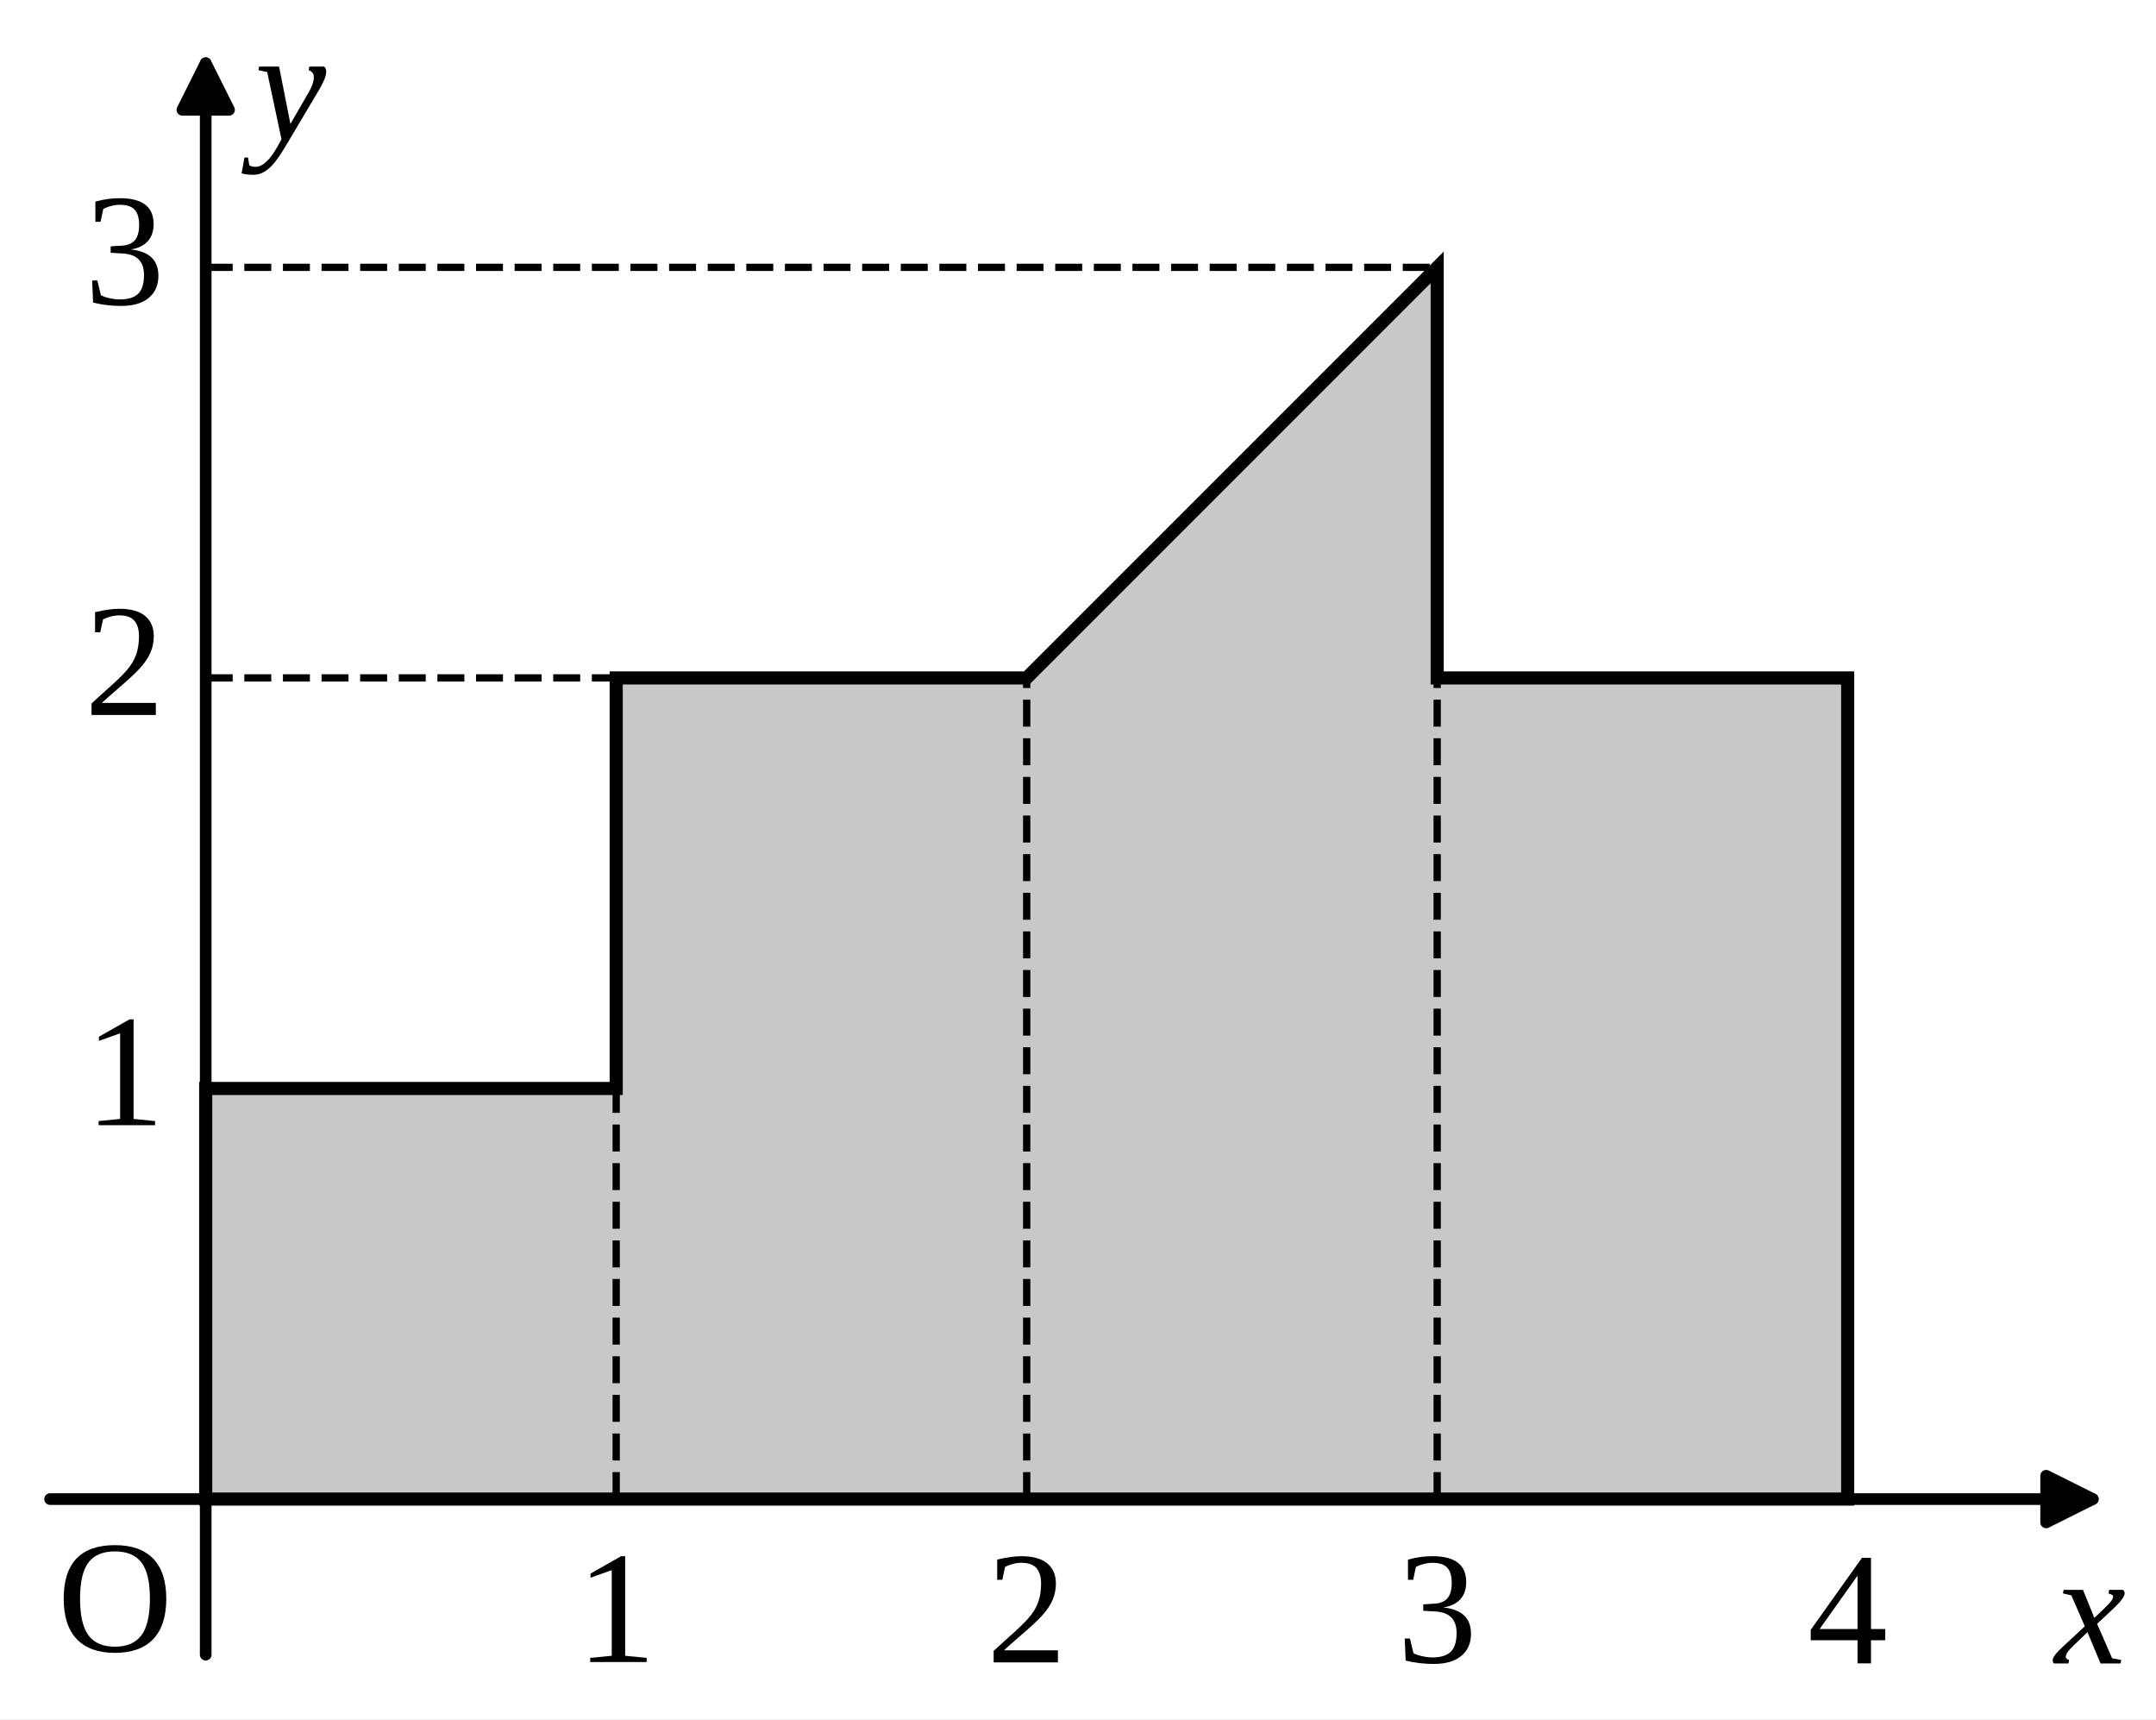
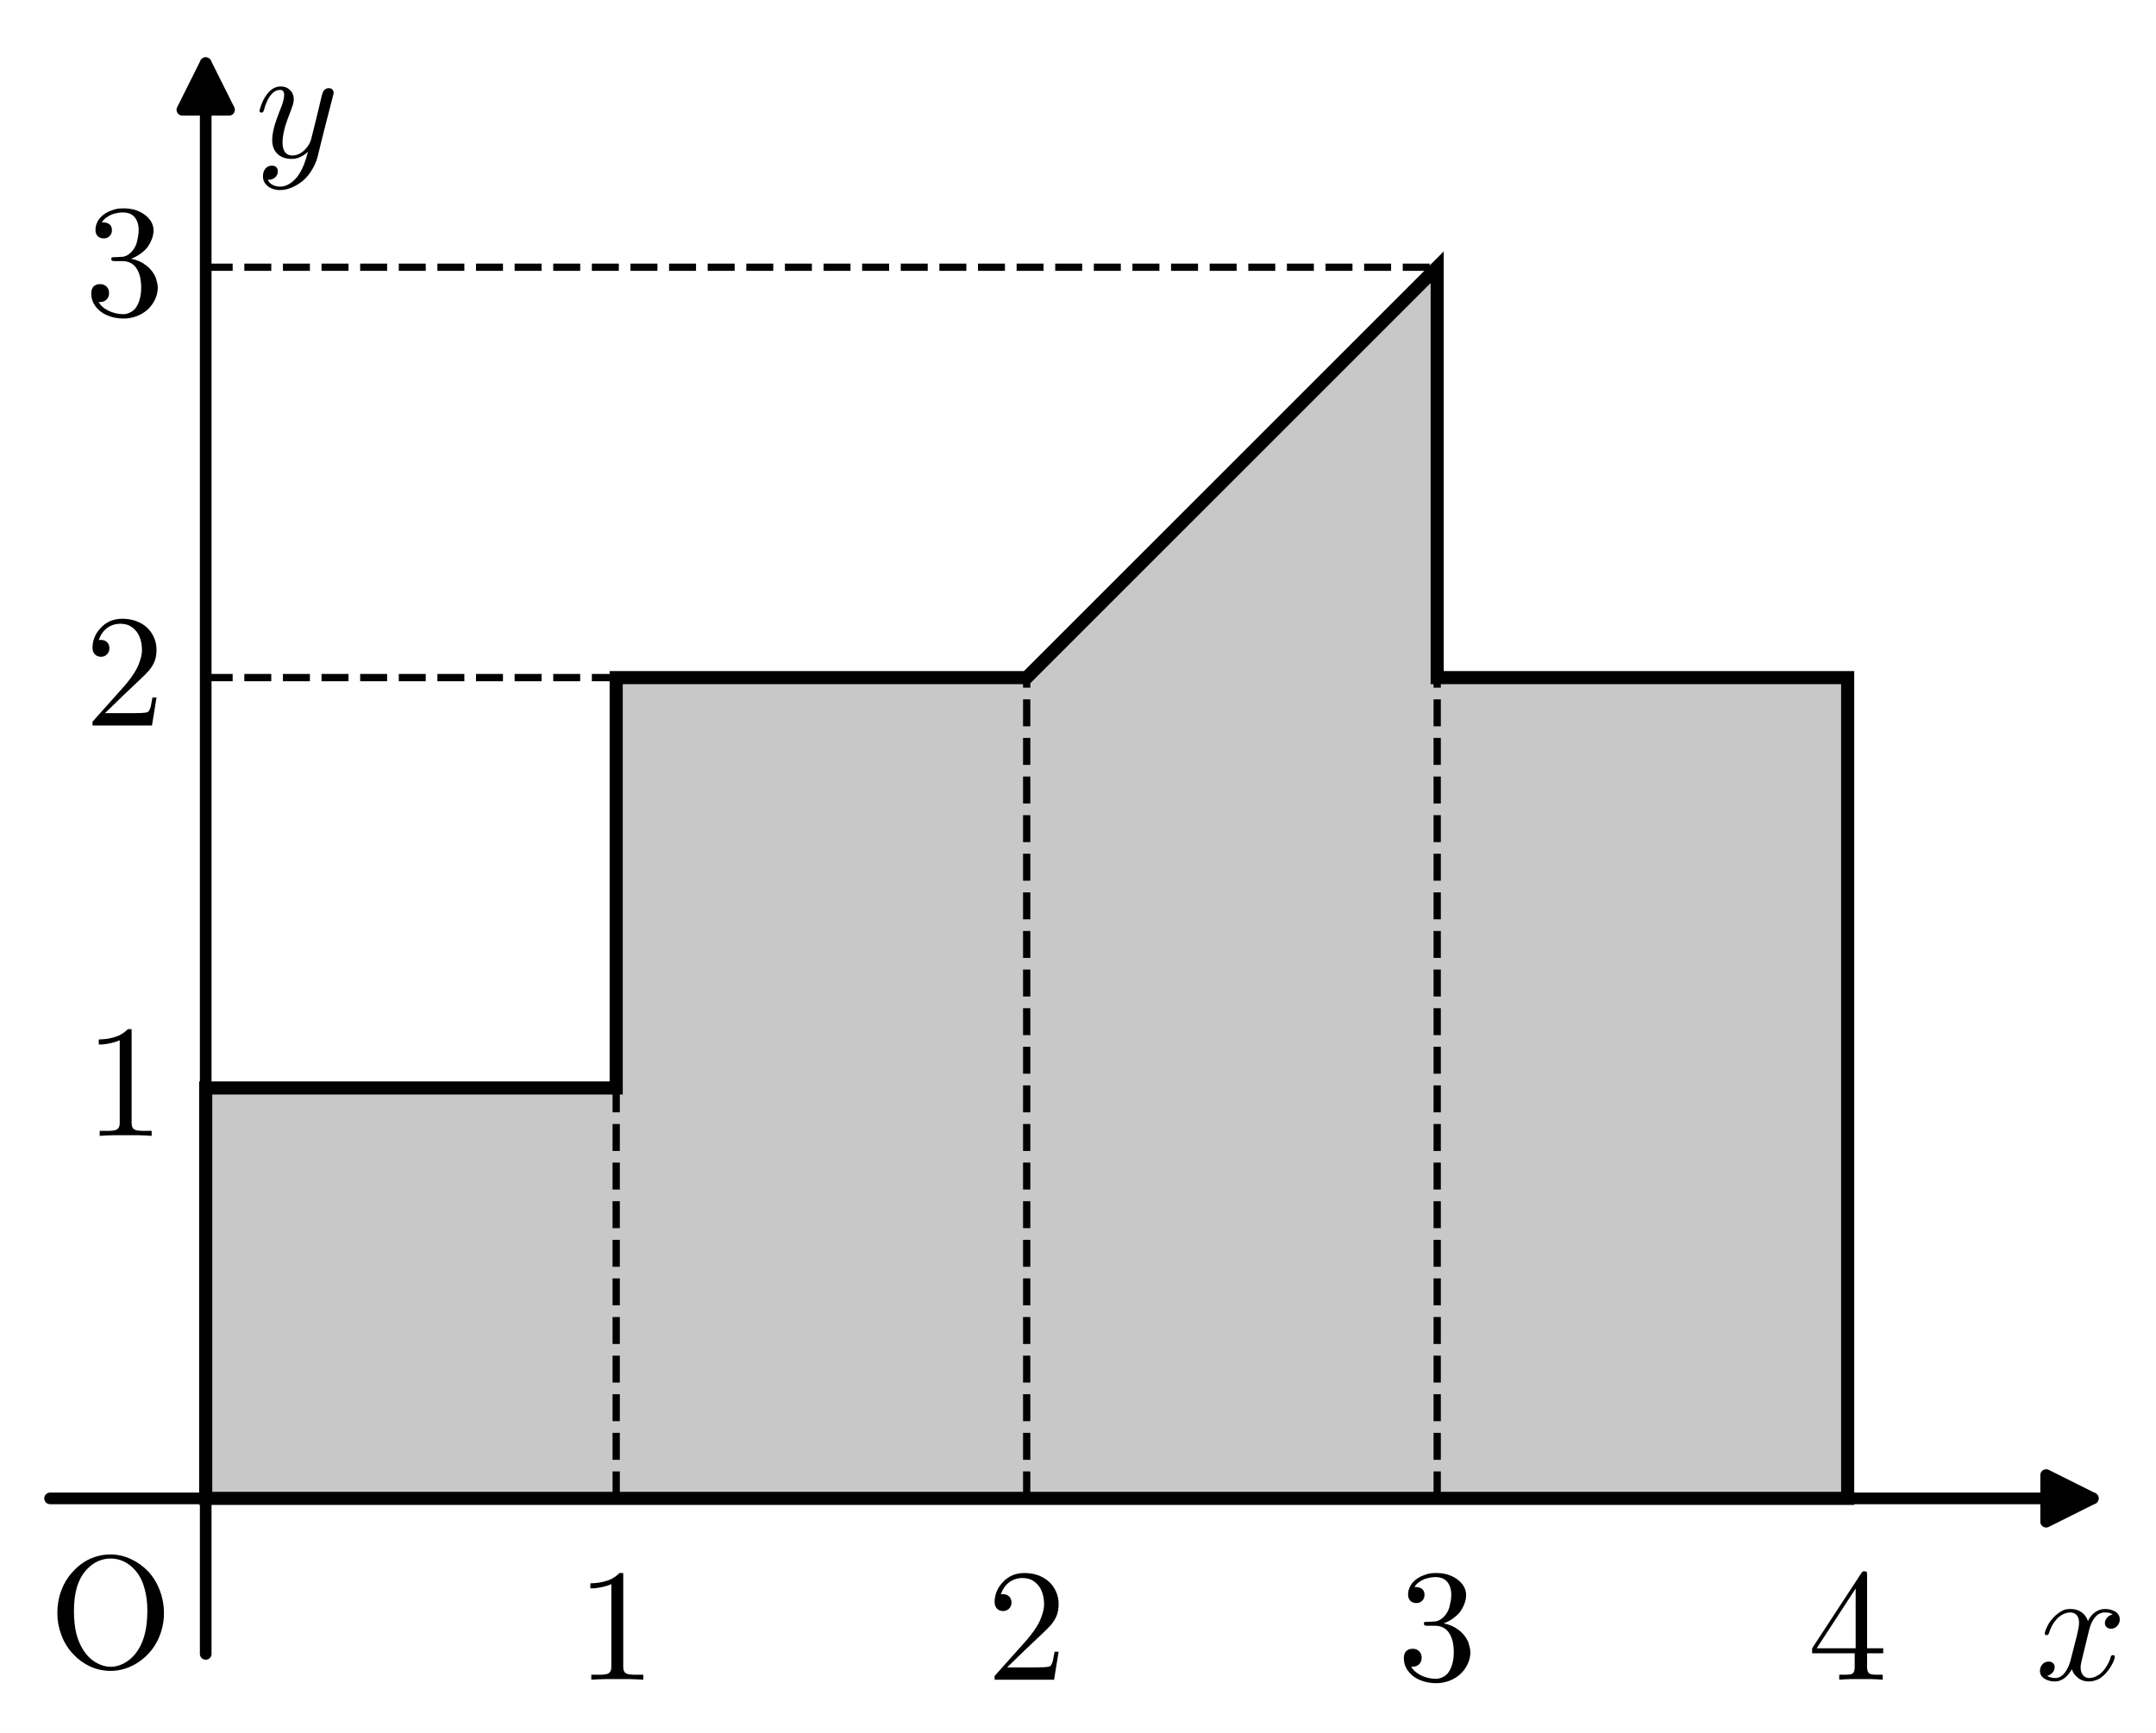
- <svg xmlns="http://www.w3.org/2000/svg" xmlns:xlink="http://www.w3.org/1999/xlink" width="147.96pt" height="117.958pt" viewBox="0 0 147.96 117.958" version="1.1">
+ <svg xmlns="http://www.w3.org/2000/svg" xmlns:xlink="http://www.w3.org/1999/xlink" width="147.96pt" height="118.957pt" viewBox="0 0 147.96 118.957" version="1.1">
  <defs>
    <style type="text/css">*{stroke-linejoin: round; stroke-linecap: butt}</style>
  </defs>
  <g id="figure_1">
    <g id="patch_1">
-       <path d="M 0 117.958  L 147.96 117.958  L 147.96 0  L 0 0  z " style="fill: #ffffff" />
+       <path d="M 0 118.957  L 147.96 118.957  L 147.96 0  L 0 0  z " style="fill: #ffffff" />
    </g>
    <g id="axes_1">
      <g id="patch_2">
        <path d="M 1.44 115.532  L 146.52 115.532  L 146.52 1.44  L 1.44 1.44  z " style="fill: #ffffff" />
      </g>
      <g id="patch_3">
-         <path d="M 14.117 102.855  L 14.117 74.684  L 42.288 74.684  L 42.288 46.513  L 70.459 46.513  L 98.63 18.343  L 98.63 46.513  L 126.8 46.513  L 126.8 102.855  z " clip-path="url(#pf1c42e8796)" style="fill: #c8c8c8; stroke: #000000; stroke-width: 0.9; stroke-linejoin: miter" />
+         <path d="M 14.117 102.855  L 14.117 74.684  L 42.288 74.684  L 42.288 46.513  L 70.459 46.513  L 98.63 18.343  L 98.63 46.513  L 126.8 46.513  L 126.8 102.855  z " clip-path="url(#p1651ea1b84)" style="fill: #c8c8c8; stroke: #000000; stroke-width: 0.9; stroke-linejoin: miter" />
      </g>
      <g id="matplotlib.axis_1" />
      <g id="matplotlib.axis_2" />
      <g id="line2d_1">
-         <path d="M 14.117 74.684  L 42.288 74.684  " clip-path="url(#pf1c42e8796)" style="fill: none; stroke-dasharray: 1.85,0.8; stroke-dashoffset: 0; stroke: #000000; stroke-width: 0.5" />
+         <path d="M 14.117 74.684  L 42.288 74.684  " clip-path="url(#p1651ea1b84)" style="fill: none; stroke-dasharray: 1.85,0.8; stroke-dashoffset: 0; stroke: #000000; stroke-width: 0.5" />
      </g>
      <g id="line2d_2">
-         <path d="M 14.117 46.513  L 42.288 46.513  " clip-path="url(#pf1c42e8796)" style="fill: none; stroke-dasharray: 1.85,0.8; stroke-dashoffset: 0; stroke: #000000; stroke-width: 0.5" />
+         <path d="M 14.117 46.513  L 42.288 46.513  " clip-path="url(#p1651ea1b84)" style="fill: none; stroke-dasharray: 1.85,0.8; stroke-dashoffset: 0; stroke: #000000; stroke-width: 0.5" />
      </g>
      <g id="line2d_3">
-         <path d="M 14.117 18.343  L 98.63 18.343  " clip-path="url(#pf1c42e8796)" style="fill: none; stroke-dasharray: 1.85,0.8; stroke-dashoffset: 0; stroke: #000000; stroke-width: 0.5" />
+         <path d="M 14.117 18.343  L 98.63 18.343  " clip-path="url(#p1651ea1b84)" style="fill: none; stroke-dasharray: 1.85,0.8; stroke-dashoffset: 0; stroke: #000000; stroke-width: 0.5" />
      </g>
      <g id="line2d_4">
-         <path d="M 42.288 102.855  L 42.288 74.684  " clip-path="url(#pf1c42e8796)" style="fill: none; stroke-dasharray: 1.85,0.8; stroke-dashoffset: 0; stroke: #000000; stroke-width: 0.5" />
+         <path d="M 42.288 102.855  L 42.288 74.684  " clip-path="url(#p1651ea1b84)" style="fill: none; stroke-dasharray: 1.85,0.8; stroke-dashoffset: 0; stroke: #000000; stroke-width: 0.5" />
      </g>
      <g id="line2d_5">
-         <path d="M 70.459 102.855  L 70.459 46.513  " clip-path="url(#pf1c42e8796)" style="fill: none; stroke-dasharray: 1.85,0.8; stroke-dashoffset: 0; stroke: #000000; stroke-width: 0.5" />
+         <path d="M 70.459 102.855  L 70.459 46.513  " clip-path="url(#p1651ea1b84)" style="fill: none; stroke-dasharray: 1.85,0.8; stroke-dashoffset: 0; stroke: #000000; stroke-width: 0.5" />
      </g>
      <g id="line2d_6">
-         <path d="M 98.63 102.855  L 98.63 46.513  " clip-path="url(#pf1c42e8796)" style="fill: none; stroke-dasharray: 1.85,0.8; stroke-dashoffset: 0; stroke: #000000; stroke-width: 0.5" />
+         <path d="M 98.63 102.855  L 98.63 46.513  " clip-path="url(#p1651ea1b84)" style="fill: none; stroke-dasharray: 1.85,0.8; stroke-dashoffset: 0; stroke: #000000; stroke-width: 0.5" />
      </g>
      <g id="patch_4">
        <path d="M 3.437 102.855  Q 73.976 102.855 143.621 102.855  " style="fill: none; stroke: #000000; stroke-width: 0.8; stroke-linecap: round" />
        <path d="M 140.421 101.255  L 143.621 102.855  L 140.421 104.455  z " style="stroke: #000000; stroke-width: 0.8; stroke-linecap: round" />
      </g>
      <g id="patch_5">
        <path d="M 14.117 113.53  Q 14.117 58.486 14.117 4.336  " style="fill: none; stroke: #000000; stroke-width: 0.8; stroke-linecap: round" />
        <path d="M 12.517 7.536  L 14.117 4.336  L 15.717 7.536  z " style="stroke: #000000; stroke-width: 0.8; stroke-linecap: round" />
      </g>
      <g id="text_1">
-         <g transform="translate(141.0066 114.1443) scale(0.11 -0.11)">
+         <g transform="translate(139.6728 115.326) scale(0.11 -0.11)">
          <defs>
-             <path id="Tinos-Italic-5b" d="M 444 263  Q 444 175 575 141  L 550 0  L -28 0  Q -78 41 -78 134  Q -78 222 20 350  Q 119 478 350 691  L 1203 1484  L 666 2719  L 331 2797  L 356 2938  L 1131 2938  L 1584 1819  L 1972 2188  Q 2172 2378 2253 2487  Q 2334 2597 2334 2675  Q 2334 2706 2306 2729  Q 2278 2753 2150 2797  L 2175 2938  L 2728 2938  Q 2794 2888 2794 2803  Q 2794 2619 2363 2209  L 1694 1581  L 2294 206  L 2656 141  L 2631 0  L 1831 0  L 1309 1250  L 775 738  Q 603 572 523 464  Q 444 356 444 263  z " transform="scale(0.015625)" />
+             <path id="HyhwpEQ-196" d="M 3375 2419  Q 3375 2638 3169 2750  Q 3006 2838 2781 2838  Q 2563 2838 2375 2700  Q 2194 2563 2106 2356  Q 2025 2588 1844 2713  Q 1663 2838 1413 2838  Q 1281 2838 1181 2813  Q 1069 2775 975 2706  Q 800 2594 663 2425  Q 519 2256 450 2075  L 438 2056  Q 400 1963 388 1906  Q 369 1813 419 1800  Q 463 1788 494 1800  Q 525 1819 544 1863  Q 606 2069 713 2244  Q 831 2431 975 2544  Q 1069 2619 1175 2656  Q 1288 2700 1400 2700  Q 1506 2700 1588 2650  Q 1669 2600 1713 2500  Q 1769 2375 1738 2144  Q 1719 2013 1663 1781  L 1663 1775  L 1400 750  Q 1325 488 1194 313  Q 1025 81 794 81  Q 700 81 625 106  Q 538 125 475 169  Q 600 200 681 288  Q 775 388 775 513  Q 775 619 706 681  Q 638 738 538 738  Q 388 738 288 631  Q 188 519 188 369  Q 188 156 388 44  Q 556 -56 788 -56  Q 994 -56 1181 88  Q 1338 213 1463 431  Q 1488 344 1544 256  Q 1600 181 1694 100  Q 1775 25 1888 -13  Q 2000 -56 2150 -56  Q 2275 -56 2381 -19  Q 2494 13 2594 75  Q 2775 200 2919 394  Q 3050 569 3138 775  Q 3169 869 3175 913  Q 3181 981 3131 994  Q 3069 1006 3044 975  Q 3025 956 3000 888  L 3000 869  Q 2931 675 2831 525  Q 2731 363 2588 244  Q 2488 175 2388 131  Q 2269 81 2163 81  Q 2075 81 2000 119  Q 1931 156 1894 213  Q 1819 325 1813 469  Q 1806 581 1844 738  L 2138 1944  Q 2206 2250 2338 2444  Q 2519 2700 2775 2700  Q 2863 2700 2938 2688  Q 3025 2669 3094 2619  Q 2963 2594 2875 2500  Q 2781 2400 2781 2275  Q 2781 2175 2850 2113  Q 2919 2050 3031 2050  Q 3169 2050 3275 2163  Q 3375 2275 3375 2419  z " transform="scale(0.015625)" />
          </defs>
-           <use xlink:href="#Tinos-Italic-5b" transform="translate(0 0.09375)" />
+           <use xlink:href="#HyhwpEQ-196" />
        </g>
      </g>
      <g id="text_2">
-         <g transform="translate(17.4974 9.630371) scale(0.11 -0.11)">
+         <g transform="translate(17.4974 10.81201) scale(0.11 -0.11)">
          <defs>
-             <path id="Tinos-Italic-5c" d="M 163 2938  L 963 2938  L 1416 650  L 2150 1919  Q 2350 2269 2350 2522  Q 2350 2638 2284 2706  Q 2219 2775 2144 2797  L 2169 2938  L 2763 2938  Q 2844 2866 2844 2741  Q 2844 2494 2584 2053  L 1347 -31  Q 991 -638 783 -891  Q 575 -1144 372 -1262  Q 169 -1381 -69 -1381  Q -322 -1381 -534 -1325  L -419 -691  L -278 -691  L -228 -991  Q -150 -1063 28 -1063  Q 450 -1063 919 -219  L 1059 38  L 488 2719  L 138 2797  L 163 2938  z " transform="scale(0.015625)" />
+             <path id="HyhwpEQ-197" d="M 3138 2550  Q 3150 2644 3100 2706  Q 3050 2769 2950 2769  Q 2831 2769 2763 2688  Q 2713 2631 2675 2500  L 2556 2000  Q 2450 1563 2400 1356  Q 2313 1000 2238 713  Q 2169 481 1975 294  Q 1756 81 1494 81  Q 1281 81 1181 244  Q 1100 375 1100 600  Q 1100 863 1206 1244  Q 1275 1469 1425 1856  L 1444 1906  Q 1494 2038 1513 2106  Q 1550 2225 1550 2319  Q 1550 2550 1400 2694  Q 1256 2838 1031 2838  Q 725 2838 494 2544  Q 306 2313 200 1944  L 194 1925  Q 181 1863 188 1838  Q 194 1794 263 1794  Q 306 1794 325 1825  Q 344 1838 356 1894  L 363 1906  Q 444 2219 581 2425  Q 763 2700 1006 2700  Q 1188 2700 1163 2444  Q 1150 2294 1063 2050  L 1013 1925  Q 856 1525 794 1313  Q 688 950 688 706  Q 688 350 894 150  Q 1100 -56 1475 -56  Q 1650 -56 1819 25  Q 1981 100 2119 231  Q 2025 -113 1956 -281  Q 1856 -538 1700 -756  Q 1550 -944 1388 -1044  Q 1206 -1163 1000 -1163  Q 838 -1163 706 -1094  Q 563 -1019 513 -888  Q 669 -900 781 -813  Q 913 -719 913 -550  Q 913 -438 844 -381  Q 781 -325 675 -325  Q 513 -325 413 -450  Q 319 -569 319 -744  Q 319 -863 363 -963  Q 413 -1063 513 -1144  Q 600 -1219 725 -1256  Q 850 -1300 1000 -1300  Q 1244 -1300 1494 -1188  Q 1725 -1088 1931 -913  Q 2125 -744 2275 -494  Q 2425 -250 2494 6  L 2750 1038  L 3138 2550  z " transform="scale(0.015625)" />
          </defs>
-           <use xlink:href="#Tinos-Italic-5c" transform="translate(0 0.09375)" />
+           <use xlink:href="#HyhwpEQ-197" />
        </g>
      </g>
      <g id="text_3">
-         <g transform="translate(3.919161 113.2992) scale(0.11 -0.11)">
+         <g transform="translate(3.322755 114.4808) scale(0.11 -0.11)">
          <defs>
-             <path id="Tinos-Regular-32" d="M 916 2100  Q 916 1091 1253 637  Q 1591 184 2309 184  Q 3025 184 3365 637  Q 3706 1091 3706 2100  Q 3706 3103 3367 3545  Q 3028 3988 2309 3988  Q 1588 3988 1252 3545  Q 916 3103 916 2100  z M 263 2100  Q 263 4238 2309 4238  Q 3322 4238 3840 3695  Q 4359 3153 4359 2100  Q 4359 1031 3834 484  Q 3309 -63 2309 -63  Q 1313 -63 788 482  Q 263 1028 263 2100  z " transform="scale(0.015625)" />
+             <path id="HyhwpEQ-a8" d="M 4613 2181  Q 4613 2650 4450 3081  Q 4281 3531 3981 3850  Q 3669 4169 3300 4338  Q 2900 4525 2481 4525  Q 2056 4525 1663 4350  Q 1281 4175 988 3850  Q 675 3519 513 3081  Q 356 2656 356 2181  Q 356 1725 519 1300  Q 681 869 1000 531  Q 1288 225 1669 50  Q 2056 -125 2481 -125  Q 2906 -125 3294 56  Q 3681 231 3981 550  Q 4288 869 4450 1300  Q 4613 1719 4613 2181  z M 3950 2275  Q 3950 1756 3850 1356  Q 3725 856 3438 519  Q 3256 306 3013 175  Q 2750 38 2494 38  Q 2213 38 1950 181  Q 1706 306 1519 531  Q 1238 881 1113 1369  Q 1019 1763 1019 2275  Q 1019 2775 1125 3169  Q 1256 3644 1550 3944  Q 1738 4144 1969 4250  Q 2219 4363 2481 4363  Q 2750 4363 3000 4250  Q 3238 4138 3431 3931  Q 3713 3631 3838 3163  Q 3950 2769 3950 2275  z " transform="scale(0.015625)" />
          </defs>
-           <use xlink:href="#Tinos-Regular-32" />
+           <use xlink:href="#HyhwpEQ-a8" />
        </g>
      </g>
      <g id="text_4">
-         <g transform="translate(39.53777 114.1443) scale(0.11 -0.11)">
+         <g transform="translate(39.53777 115.326) scale(0.11 -0.11)">
          <defs>
-             <path id="Tinos-Regular-14" d="M 1959 250  L 2816 166  L 2816 0  L 563 0  L 563 166  L 1422 250  L 1422 3669  L 575 3366  L 575 3531  L 1797 4225  L 1959 4225  L 1959 250  z " transform="scale(0.015625)" />
+             <path id="HyhwpEQ-ce" d="M 2681 13  L 2681 213  L 2381 213  Q 2106 213 2019 256  Q 1881 313 1881 519  L 1881 4275  L 1731 4275  Q 1663 4206 1581 4144  Q 1500 4088 1413 4038  Q 1263 3969 1106 3931  Q 944 3888 781 3875  Q 719 3869 663 3869  Q 625 3863 569 3863  L 569 3663  L 706 3663  Q 894 3681 1063 3719  Q 1256 3763 1406 3831  L 1406 519  Q 1406 319 1269 256  Q 1181 213 913 213  L 606 213  L 606 13  Q 838 31 1125 38  Q 1300 38 1650 38  Q 1988 38 2163 38  Q 2450 31 2681 13  z " transform="scale(0.015625)" />
          </defs>
-           <use xlink:href="#Tinos-Regular-14" transform="translate(0 0.984375)" />
+           <use xlink:href="#HyhwpEQ-ce" />
        </g>
      </g>
      <g id="text_5">
-         <g transform="translate(67.70864 114.1443) scale(0.11 -0.11)">
+         <g transform="translate(67.70864 115.326) scale(0.11 -0.11)">
          <defs>
-             <path id="Tinos-Regular-15" d="M 2847 0  L 281 0  L 281 459  L 863 988  Q 1422 1478 1684 1781  Q 1947 2084 2061 2406  Q 2175 2728 2175 3144  Q 2175 3550 1990 3762  Q 1806 3975 1388 3975  Q 1222 3975 1047 3929  Q 872 3884 738 3809  L 628 3297  L 422 3297  L 422 4103  Q 991 4238 1388 4238  Q 2075 4238 2420 3952  Q 2766 3666 2766 3144  Q 2766 2794 2630 2483  Q 2494 2172 2212 1864  Q 1931 1556 1281 1003  Q 1003 766 691 481  L 2847 481  L 2847 0  z " transform="scale(0.015625)" />
+             <path id="HyhwpEQ-cf" d="M 2875 1131  L 2713 1131  L 2694 1025  Q 2663 844 2644 763  Q 2600 613 2538 556  Q 2494 525 2294 513  Q 2188 506 2000 506  L 1963 506  L 819 506  L 1500 1169  L 1863 1513  Q 2106 1738 2213 1844  Q 2413 2031 2563 2194  Q 2725 2388 2800 2581  Q 2875 2781 2875 3031  Q 2875 3300 2775 3525  Q 2675 3756 2488 3931  Q 2288 4106 2031 4194  Q 1788 4275 1513 4275  Q 1256 4275 1038 4188  Q 813 4094 644 3906  Q 494 3750 406 3550  Q 319 3338 319 3119  Q 319 2963 406 2863  Q 500 2756 663 2756  Q 800 2756 900 2856  Q 994 2956 994 3094  Q 994 3250 894 3344  Q 800 3431 650 3431  L 569 3425  Q 669 3725 894 3900  Q 1125 4075 1438 4075  Q 1631 4075 1794 4000  Q 1963 3913 2088 3750  Q 2194 3606 2244 3413  Q 2294 3238 2294 3031  Q 2294 2850 2231 2650  Q 2181 2475 2088 2288  Q 1994 2113 1869 1938  Q 1763 1794 1619 1619  L 319 163  L 319 13  L 2694 13  L 2875 1131  z " transform="scale(0.015625)" />
          </defs>
-           <use xlink:href="#Tinos-Regular-15" transform="translate(0 0.78125)" />
+           <use xlink:href="#HyhwpEQ-cf" />
        </g>
      </g>
      <g id="text_6">
-         <g transform="translate(95.87951 114.1443) scale(0.11 -0.11)">
+         <g transform="translate(95.87951 115.326) scale(0.11 -0.11)">
          <defs>
-             <path id="Tinos-Regular-16" d="M 2950 1141  Q 2950 575 2562 256  Q 2175 -63 1466 -63  Q 872 -63 341 72  L 306 953  L 513 953  L 653 366  Q 775 297 998 247  Q 1222 197 1416 197  Q 1906 197 2140 422  Q 2375 647 2375 1172  Q 2375 1584 2159 1798  Q 1944 2013 1491 2034  L 1044 2059  L 1044 2316  L 1491 2344  Q 1844 2363 2012 2563  Q 2181 2763 2181 3169  Q 2181 3591 1998 3783  Q 1816 3975 1416 3975  Q 1250 3975 1069 3929  Q 888 3884 750 3809  L 641 3297  L 434 3297  L 434 4103  Q 744 4184 969 4211  Q 1194 4238 1416 4238  Q 2759 4238 2759 3206  Q 2759 2772 2520 2514  Q 2281 2256 1844 2194  Q 2413 2128 2681 1867  Q 2950 1606 2950 1141  z " transform="scale(0.015625)" />
+             <path id="HyhwpEQ-d0" d="M 2925 1106  Q 2925 1200 2900 1306  Q 2881 1394 2850 1494  Q 2719 1806 2450 2006  Q 2188 2206 1856 2263  Q 2044 2331 2206 2444  Q 2381 2563 2500 2706  Q 2619 2869 2681 3031  Q 2756 3213 2756 3394  Q 2756 3588 2650 3763  Q 2550 3919 2381 4038  Q 2213 4156 2000 4219  Q 1794 4275 1575 4275  Q 1450 4275 1338 4263  Q 1219 4244 1119 4206  Q 825 4113 644 3919  Q 438 3694 438 3406  Q 438 3263 525 3169  Q 613 3075 769 3075  Q 913 3075 1000 3169  Q 1094 3256 1094 3400  Q 1094 3544 1019 3619  Q 944 3694 800 3713  L 694 3719  Q 756 3825 869 3906  Q 975 3988 1106 4038  Q 1219 4075 1325 4094  Q 1438 4113 1544 4113  Q 1663 4113 1756 4081  Q 1869 4050 1956 3969  Q 2063 3875 2119 3706  Q 2163 3575 2163 3400  Q 2163 3281 2138 3144  Q 2119 3044 2081 2888  Q 2019 2694 1881 2544  Q 1725 2375 1544 2344  Q 1450 2338 1344 2331  Q 1244 2325 1163 2325  Q 1113 2325 1094 2319  Q 1069 2300 1069 2250  Q 1069 2200 1113 2181  Q 1144 2169 1206 2169  L 1219 2169  L 1506 2169  Q 1794 2169 1975 2000  Q 2144 1844 2219 1538  Q 2238 1450 2250 1338  Q 2263 1238 2263 1106  Q 2263 856 2206 656  Q 2144 413 2006 250  Q 1913 156 1794 106  Q 1675 50 1544 50  Q 1250 50 969 181  Q 675 325 563 538  Q 731 513 856 613  Q 981 713 981 888  Q 981 1050 881 1150  Q 781 1250 625 1250  Q 450 1250 356 1150  Q 269 1050 269 875  Q 269 538 506 281  Q 719 50 1069 -56  Q 1175 -88 1300 -106  Q 1419 -125 1556 -125  Q 1831 -125 2081 -31  Q 2344 69 2538 250  Q 2713 419 2819 644  Q 2925 869 2925 1106  z " transform="scale(0.015625)" />
          </defs>
-           <use xlink:href="#Tinos-Regular-16" transform="translate(0 0.78125)" />
+           <use xlink:href="#HyhwpEQ-d0" />
        </g>
      </g>
      <g id="text_7">
-         <g transform="translate(124.0504 114.1443) scale(0.11 -0.11)">
+         <g transform="translate(124.0504 115.326) scale(0.11 -0.11)">
          <defs>
-             <path id="Tinos-Regular-17" d="M 2531 922  L 2531 0  L 1994 0  L 1994 922  L 125 922  L 125 1338  L 2172 4213  L 2531 4213  L 2531 1369  L 3100 1369  L 3100 922  L 2531 922  z M 1994 3478  L 1978 3478  L 478 1369  L 1994 1369  L 1994 3478  z " transform="scale(0.015625)" />
+             <path id="HyhwpEQ-d1" d="M 3019 1069  L 3019 1269  L 2375 1269  L 2375 4181  L 2375 4206  Q 2375 4281 2363 4306  Q 2344 4344 2275 4344  Q 2219 4344 2194 4331  Q 2175 4319 2144 4269  L 181 1269  L 181 1069  L 1881 1069  L 1881 513  Q 1881 306 1775 250  Q 1706 213 1463 213  L 1263 213  L 1263 13  Q 1450 31 1694 38  Q 1838 38 2125 38  Q 2413 38 2563 38  Q 2800 31 3000 13  L 3000 213  L 2800 213  L 2781 213  Q 2550 213 2481 256  Q 2375 313 2375 513  L 2375 1069  L 3019 1069  z M 1919 1269  L 363 1269  L 1919 3656  L 1919 1269  z " transform="scale(0.015625)" />
          </defs>
-           <use xlink:href="#Tinos-Regular-17" transform="translate(0 0.171875)" />
+           <use xlink:href="#HyhwpEQ-d1" />
        </g>
      </g>
      <g id="text_8">
-         <g transform="translate(5.799806 77.31074) scale(0.11 -0.11)">
-           <use xlink:href="#Tinos-Regular-14" transform="translate(0 0.984375)" />
+         <g transform="translate(5.799806 77.99287) scale(0.11 -0.11)">
+           <use xlink:href="#HyhwpEQ-ce" />
        </g>
      </g>
      <g id="text_9">
-         <g transform="translate(5.799806 49.13986) scale(0.11 -0.11)">
-           <use xlink:href="#Tinos-Regular-15" transform="translate(0 0.78125)" />
+         <g transform="translate(5.799806 49.82199) scale(0.11 -0.11)">
+           <use xlink:href="#HyhwpEQ-cf" />
        </g>
      </g>
      <g id="text_10">
-         <g transform="translate(5.799806 20.96899) scale(0.11 -0.11)">
-           <use xlink:href="#Tinos-Regular-16" transform="translate(0 0.78125)" />
+         <g transform="translate(5.799806 21.65112) scale(0.11 -0.11)">
+           <use xlink:href="#HyhwpEQ-d0" />
        </g>
      </g>
    </g>
  </g>
  <defs>
-     <clipPath id="pf1c42e8796">
+     <clipPath id="p1651ea1b84">
      <rect x="1.44" y="1.44" width="145.08" height="114.092" />
    </clipPath>
  </defs>
</svg>
